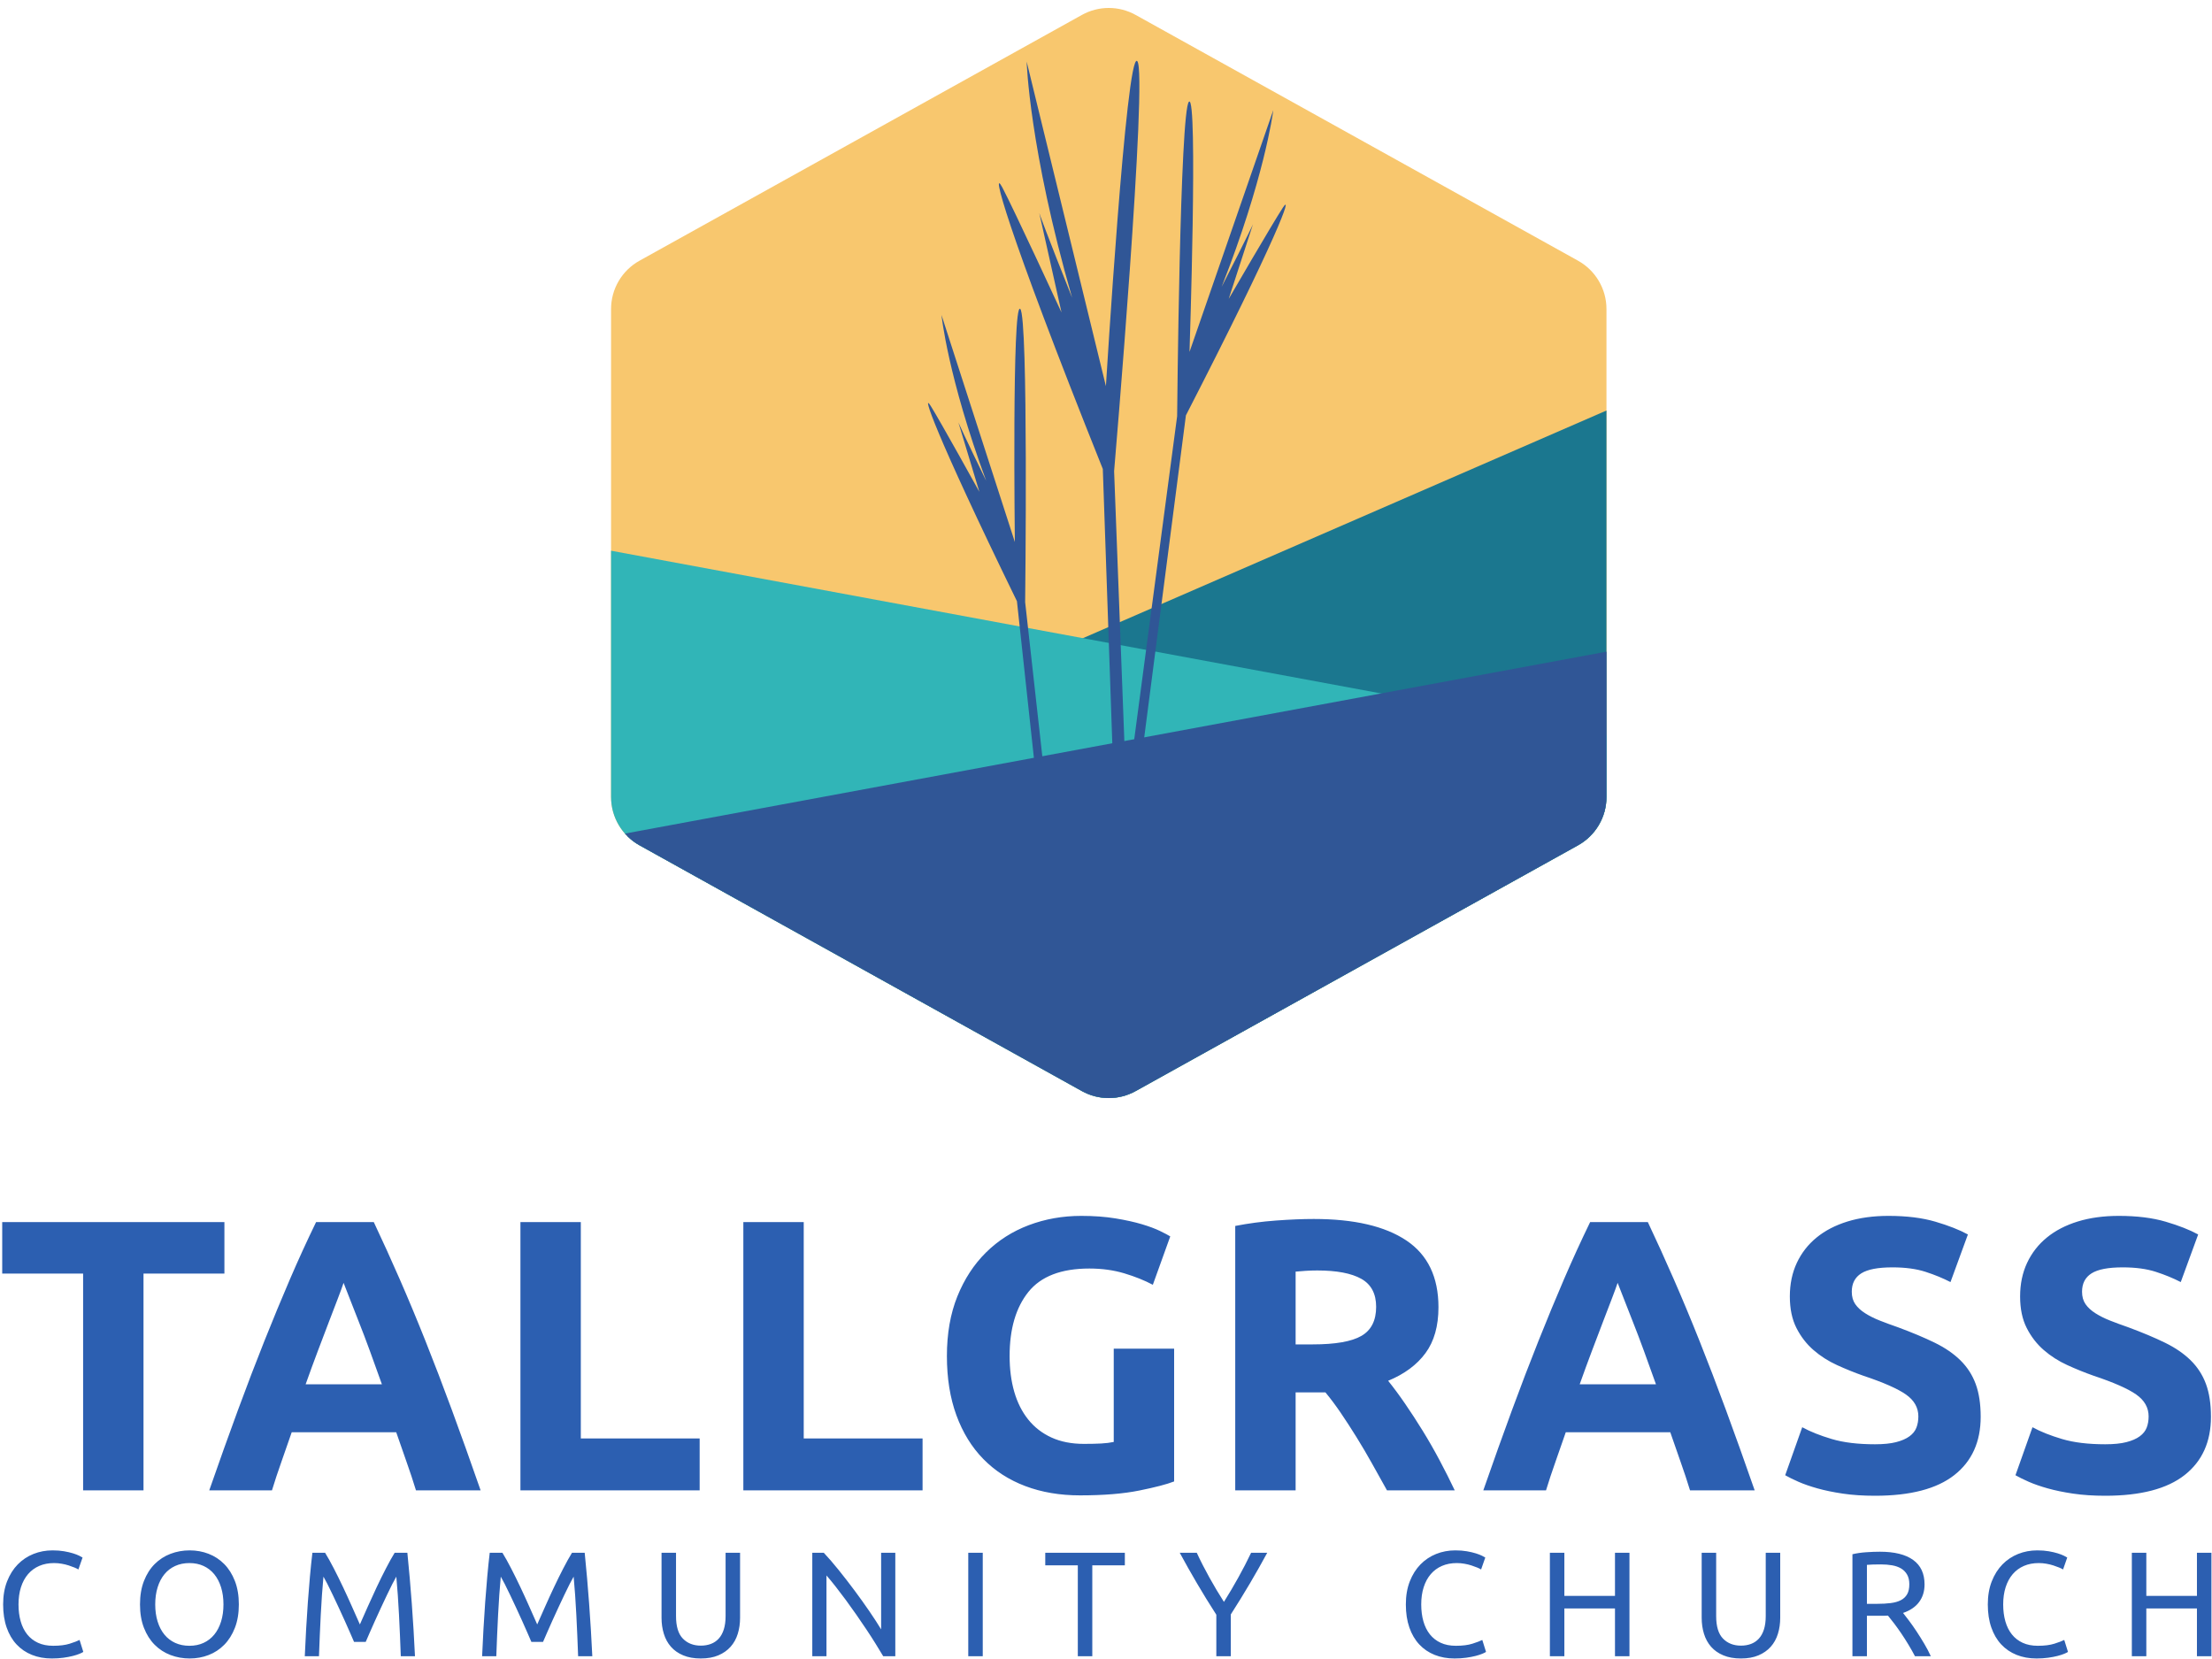
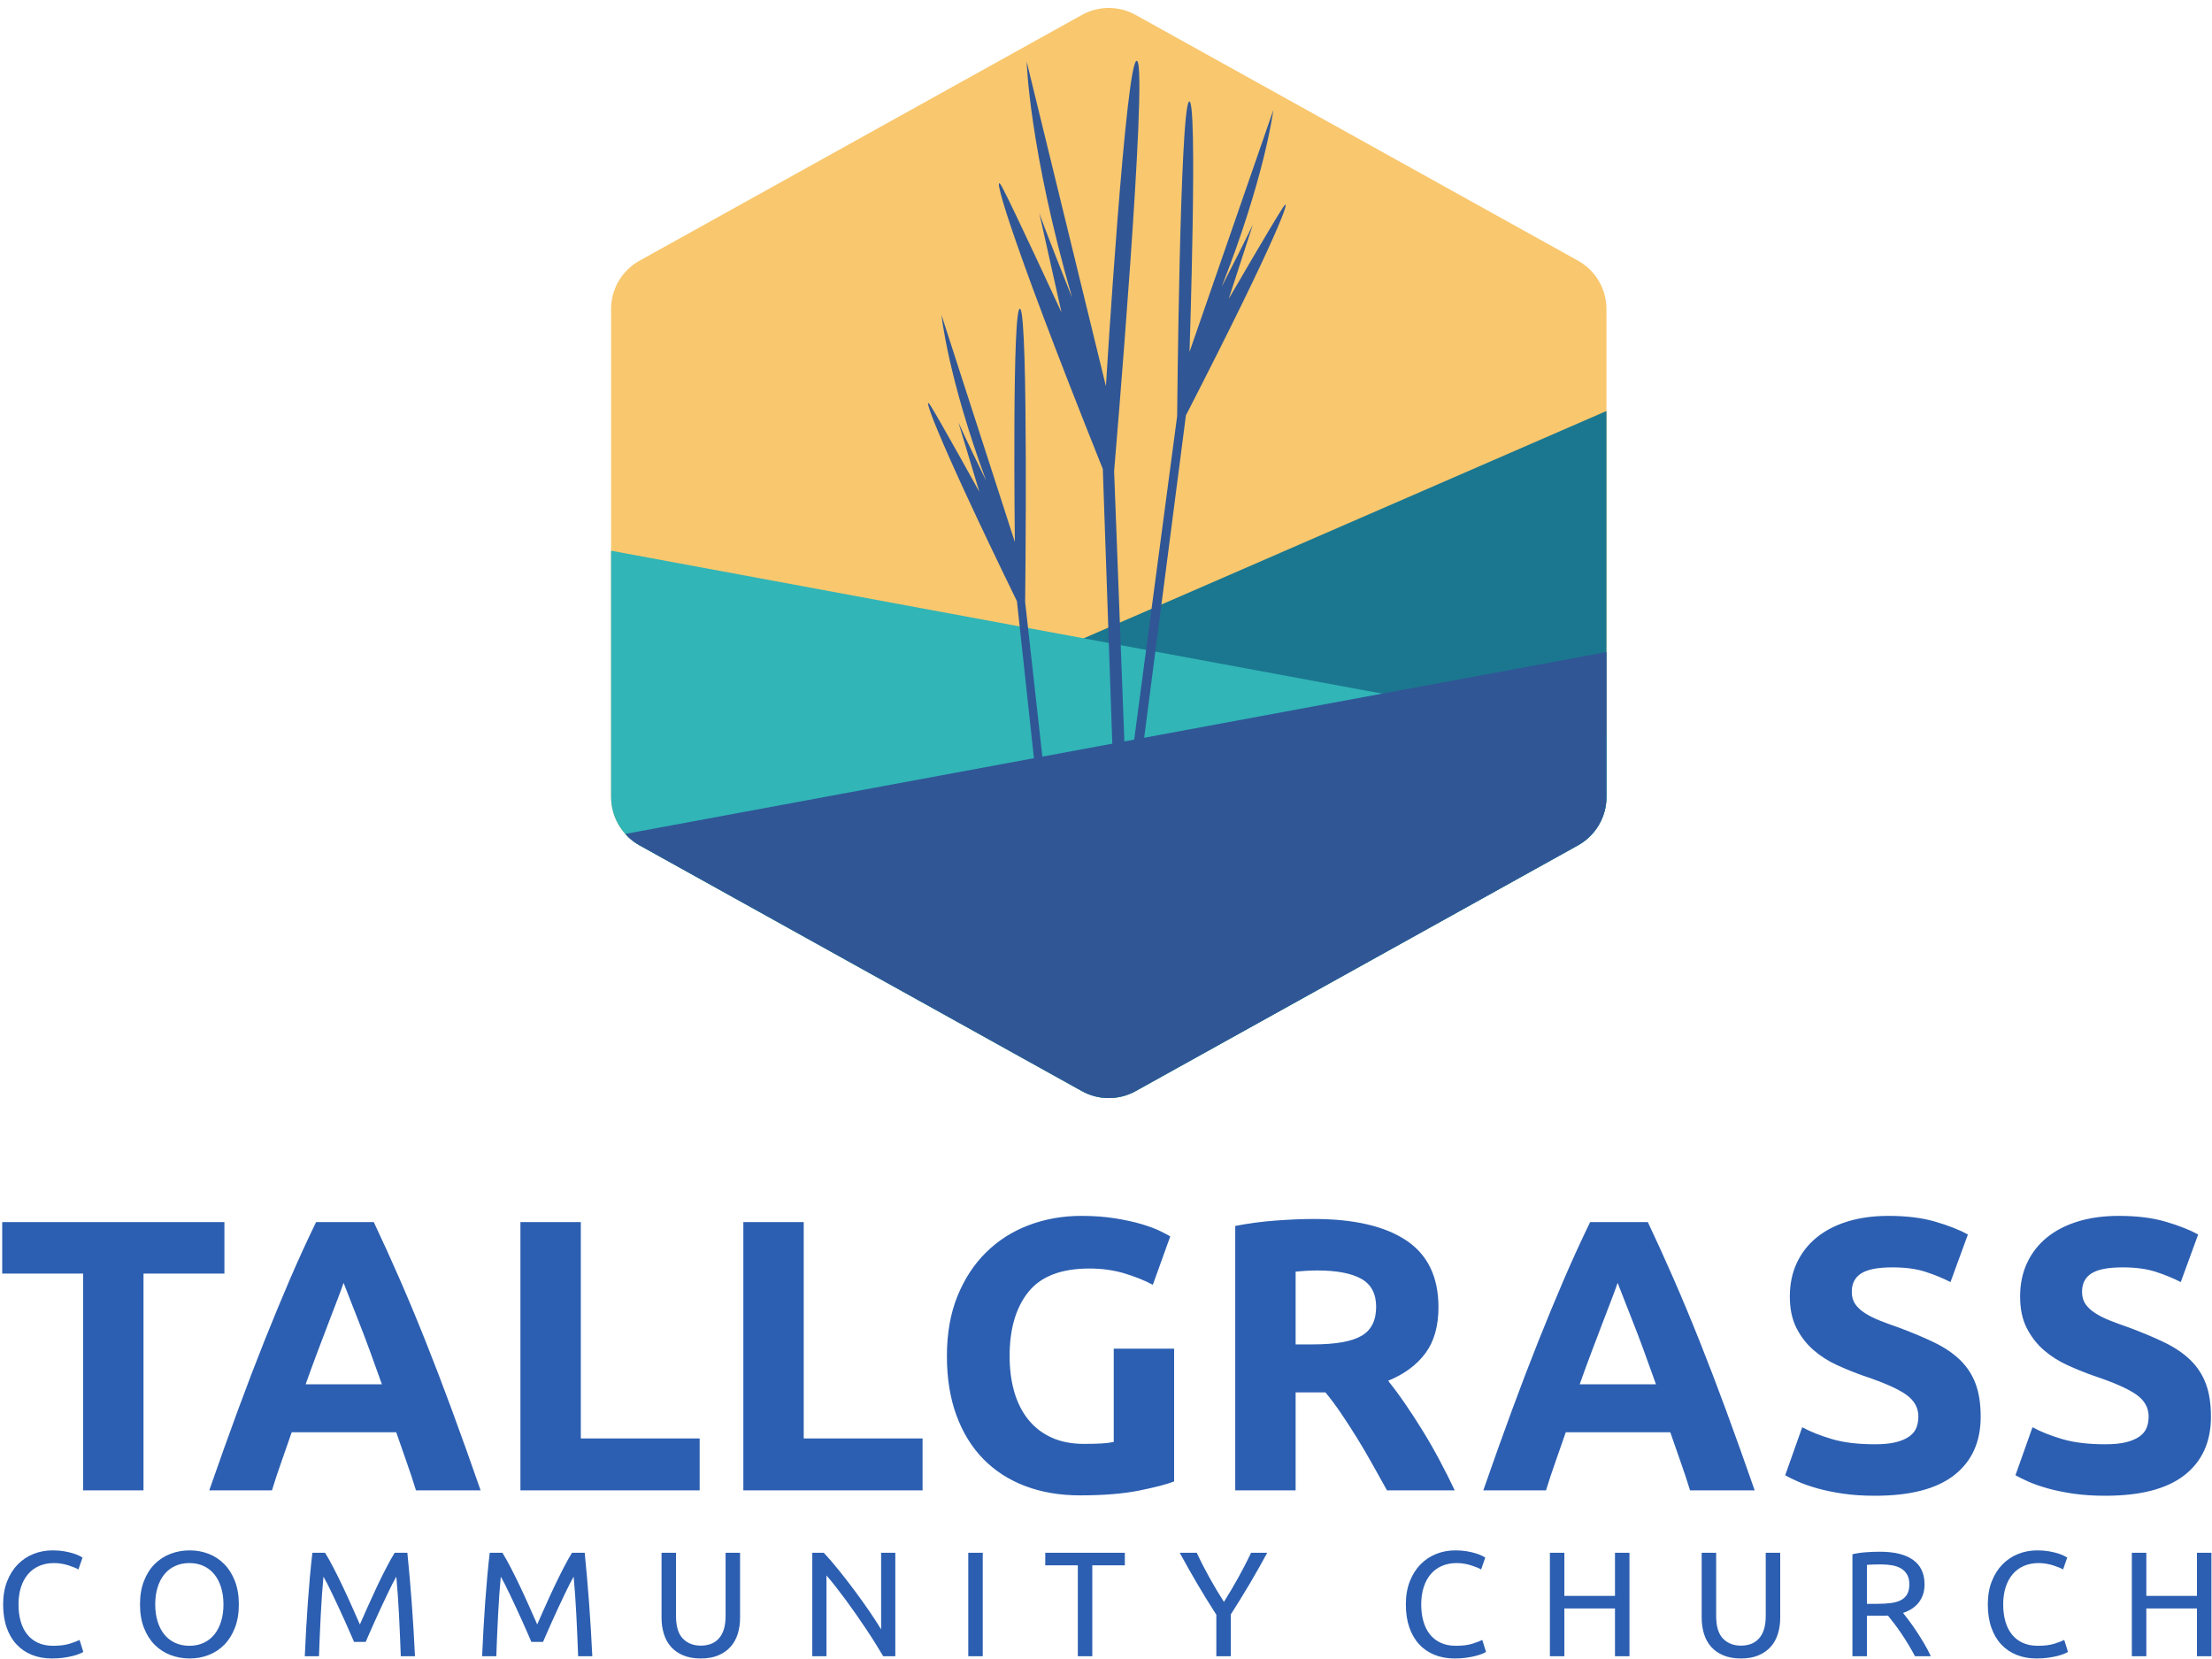
<svg xmlns="http://www.w3.org/2000/svg" width="800px" height="600px" viewBox="0 0 800 600" version="1.1">
  <defs />
  <g id="tallgrasschurch-logo" stroke="none" stroke-width="1" fill="none" fill-rule="evenodd">
    <g id="text" transform="translate(0, 439)" fill="#2C5FB1">
      <path d="M18.736,160.81 C16.108,160.81 13.714,160.378 11.554,159.514 C9.394,158.65 7.54,157.39 5.992,155.734 C4.444,154.078 3.247,152.035 2.401,149.605 C1.555,147.175 1.132,144.394 1.132,141.262 C1.132,138.13 1.609,135.349 2.563,132.919 C3.517,130.489 4.804,128.446 6.424,126.79 C8.044,125.134 9.934,123.874 12.094,123.01 C14.254,122.146 16.558,121.714 19.006,121.714 C20.554,121.714 21.949,121.822 23.191,122.038 C24.433,122.254 25.513,122.506 26.431,122.794 C27.349,123.082 28.096,123.37 28.672,123.658 C29.248,123.946 29.644,124.162 29.86,124.306 L28.348,128.626 C28.024,128.41 27.556,128.176 26.944,127.924 C26.332,127.672 25.639,127.42 24.865,127.168 C24.091,126.916 23.245,126.709 22.327,126.547 C21.409,126.385 20.482,126.304 19.546,126.304 C17.566,126.304 15.784,126.646 14.2,127.33 C12.616,128.014 11.266,129.004 10.15,130.3 C9.034,131.596 8.179,133.171 7.585,135.025 C6.991,136.879 6.694,138.958 6.694,141.262 C6.694,143.494 6.955,145.528 7.477,147.364 C7.999,149.2 8.782,150.775 9.826,152.089 C10.87,153.403 12.175,154.42 13.741,155.14 C15.307,155.86 17.134,156.22 19.222,156.22 C21.634,156.22 23.632,155.968 25.216,155.464 C26.8,154.96 27.988,154.51 28.78,154.114 L30.13,158.434 C29.878,158.614 29.428,158.839 28.78,159.109 C28.132,159.379 27.322,159.64 26.35,159.892 C25.378,160.144 24.244,160.36 22.948,160.54 C21.652,160.72 20.248,160.81 18.736,160.81 Z M50.632,141.262 C50.632,138.058 51.109,135.232 52.063,132.784 C53.017,130.336 54.313,128.293 55.951,126.655 C57.589,125.017 59.497,123.784 61.675,122.956 C63.853,122.128 66.166,121.714 68.614,121.714 C71.026,121.714 73.303,122.128 75.445,122.956 C77.587,123.784 79.468,125.017 81.088,126.655 C82.708,128.293 83.995,130.336 84.949,132.784 C85.903,135.232 86.38,138.058 86.38,141.262 C86.38,144.466 85.903,147.292 84.949,149.74 C83.995,152.188 82.708,154.231 81.088,155.869 C79.468,157.507 77.587,158.74 75.445,159.568 C73.303,160.396 71.026,160.81 68.614,160.81 C66.166,160.81 63.853,160.396 61.675,159.568 C59.497,158.74 57.589,157.507 55.951,155.869 C54.313,154.231 53.017,152.188 52.063,149.74 C51.109,147.292 50.632,144.466 50.632,141.262 Z M56.14,141.262 C56.14,143.53 56.428,145.591 57.004,147.445 C57.58,149.299 58.399,150.874 59.461,152.17 C60.523,153.466 61.819,154.465 63.349,155.167 C64.879,155.869 66.598,156.22 68.506,156.22 C70.414,156.22 72.124,155.869 73.636,155.167 C75.148,154.465 76.435,153.466 77.497,152.17 C78.559,150.874 79.378,149.299 79.954,147.445 C80.53,145.591 80.818,143.53 80.818,141.262 C80.818,138.994 80.53,136.933 79.954,135.079 C79.378,133.225 78.559,131.65 77.497,130.354 C76.435,129.058 75.148,128.059 73.636,127.357 C72.124,126.655 70.414,126.304 68.506,126.304 C66.598,126.304 64.879,126.655 63.349,127.357 C61.819,128.059 60.523,129.058 59.461,130.354 C58.399,131.65 57.58,133.225 57.004,135.079 C56.428,136.933 56.14,138.994 56.14,141.262 Z M128.05,154.816 C127.69,153.952 127.213,152.854 126.619,151.522 C126.025,150.19 125.386,148.75 124.702,147.202 C124.018,145.654 123.289,144.061 122.515,142.423 C121.741,140.785 121.012,139.237 120.328,137.779 C119.644,136.321 119.005,135.016 118.411,133.864 C117.817,132.712 117.34,131.83 116.98,131.218 C116.584,135.466 116.26,140.065 116.008,145.015 C115.756,149.965 115.54,154.96 115.36,160 L110.23,160 C110.374,156.76 110.536,153.493 110.716,150.199 C110.896,146.905 111.103,143.665 111.337,140.479 C111.571,137.293 111.823,134.188 112.093,131.164 C112.363,128.14 112.66,125.278 112.984,122.578 L117.574,122.578 C118.546,124.162 119.59,126.034 120.706,128.194 C121.822,130.354 122.938,132.613 124.054,134.971 C125.17,137.329 126.25,139.687 127.294,142.045 C128.338,144.403 129.292,146.554 130.156,148.498 C131.02,146.554 131.974,144.403 133.018,142.045 C134.062,139.687 135.142,137.329 136.258,134.971 C137.374,132.613 138.49,130.354 139.606,128.194 C140.722,126.034 141.766,124.162 142.738,122.578 L147.328,122.578 C148.552,134.638 149.47,147.112 150.082,160 L144.952,160 C144.772,154.96 144.556,149.965 144.304,145.015 C144.052,140.065 143.728,135.466 143.332,131.218 C142.972,131.83 142.495,132.712 141.901,133.864 C141.307,135.016 140.668,136.321 139.984,137.779 C139.3,139.237 138.571,140.785 137.797,142.423 C137.023,144.061 136.294,145.654 135.61,147.202 C134.926,148.75 134.287,150.19 133.693,151.522 C133.099,152.854 132.622,153.952 132.262,154.816 L128.05,154.816 Z M192.184,154.816 C191.824,153.952 191.347,152.854 190.753,151.522 C190.159,150.19 189.52,148.75 188.836,147.202 C188.152,145.654 187.423,144.061 186.649,142.423 C185.875,140.785 185.146,139.237 184.462,137.779 C183.778,136.321 183.139,135.016 182.545,133.864 C181.951,132.712 181.474,131.83 181.114,131.218 C180.718,135.466 180.394,140.065 180.142,145.015 C179.89,149.965 179.674,154.96 179.494,160 L174.364,160 C174.508,156.76 174.67,153.493 174.85,150.199 C175.03,146.905 175.237,143.665 175.471,140.479 C175.705,137.293 175.957,134.188 176.227,131.164 C176.497,128.14 176.794,125.278 177.118,122.578 L181.708,122.578 C182.68,124.162 183.724,126.034 184.84,128.194 C185.956,130.354 187.072,132.613 188.188,134.971 C189.304,137.329 190.384,139.687 191.428,142.045 C192.472,144.403 193.426,146.554 194.29,148.498 C195.154,146.554 196.108,144.403 197.152,142.045 C198.196,139.687 199.276,137.329 200.392,134.971 C201.508,132.613 202.624,130.354 203.74,128.194 C204.856,126.034 205.9,124.162 206.872,122.578 L211.462,122.578 C212.686,134.638 213.604,147.112 214.216,160 L209.086,160 C208.906,154.96 208.69,149.965 208.438,145.015 C208.186,140.065 207.862,135.466 207.466,131.218 C207.106,131.83 206.629,132.712 206.035,133.864 C205.441,135.016 204.802,136.321 204.118,137.779 C203.434,139.237 202.705,140.785 201.931,142.423 C201.157,144.061 200.428,145.654 199.744,147.202 C199.06,148.75 198.421,150.19 197.827,151.522 C197.233,152.854 196.756,153.952 196.396,154.816 L192.184,154.816 Z M253.456,160.81 C251.008,160.81 248.884,160.432 247.084,159.676 C245.284,158.92 243.808,157.885 242.656,156.571 C241.504,155.257 240.649,153.7 240.091,151.9 C239.533,150.1 239.254,148.156 239.254,146.068 L239.254,122.578 L244.492,122.578 L244.492,145.474 C244.492,149.218 245.32,151.936 246.976,153.628 C248.632,155.32 250.792,156.166 253.456,156.166 C254.788,156.166 256.003,155.959 257.101,155.545 C258.199,155.131 259.144,154.492 259.936,153.628 C260.728,152.764 261.34,151.657 261.772,150.307 C262.204,148.957 262.42,147.346 262.42,145.474 L262.42,122.578 L267.658,122.578 L267.658,146.068 C267.658,148.156 267.379,150.1 266.821,151.9 C266.263,153.7 265.399,155.257 264.229,156.571 C263.059,157.885 261.583,158.92 259.801,159.676 C258.019,160.432 255.904,160.81 253.456,160.81 Z M319.426,160 C318.634,158.668 317.725,157.174 316.699,155.518 C315.673,153.862 314.566,152.143 313.378,150.361 C312.19,148.579 310.957,146.77 309.679,144.934 C308.401,143.098 307.132,141.325 305.872,139.615 C304.612,137.905 303.388,136.294 302.2,134.782 C301.012,133.27 299.914,131.938 298.906,130.786 L298.906,160 L293.776,160 L293.776,122.578 L297.934,122.578 C299.626,124.378 301.435,126.475 303.361,128.869 C305.287,131.263 307.195,133.729 309.085,136.267 C310.975,138.805 312.757,141.298 314.431,143.746 C316.105,146.194 317.518,148.372 318.67,150.28 L318.67,122.578 L323.8,122.578 L323.8,160 L319.426,160 Z M350.188,122.578 L355.426,122.578 L355.426,160 L350.188,160 L350.188,122.578 Z M406.816,122.578 L406.816,127.114 L395.044,127.114 L395.044,160 L389.806,160 L389.806,127.114 L378.034,127.114 L378.034,122.578 L406.816,122.578 Z M439.9,160 L439.9,144.988 C437.416,141.136 435.076,137.338 432.88,133.594 C430.684,129.85 428.614,126.178 426.67,122.578 L432.826,122.578 C434.194,125.53 435.724,128.527 437.416,131.569 C439.108,134.611 440.854,137.536 442.654,140.344 C444.418,137.536 446.146,134.611 447.838,131.569 C449.53,128.527 451.078,125.53 452.482,122.578 L458.314,122.578 C456.37,126.178 454.3,129.841 452.104,133.567 C449.908,137.293 447.586,141.064 445.138,144.88 L445.138,160 L439.9,160 Z M526.048,160.81 C523.42,160.81 521.026,160.378 518.866,159.514 C516.706,158.65 514.852,157.39 513.304,155.734 C511.756,154.078 510.559,152.035 509.713,149.605 C508.867,147.175 508.444,144.394 508.444,141.262 C508.444,138.13 508.921,135.349 509.875,132.919 C510.829,130.489 512.116,128.446 513.736,126.79 C515.356,125.134 517.246,123.874 519.406,123.01 C521.566,122.146 523.87,121.714 526.318,121.714 C527.866,121.714 529.261,121.822 530.503,122.038 C531.745,122.254 532.825,122.506 533.743,122.794 C534.661,123.082 535.408,123.37 535.984,123.658 C536.56,123.946 536.956,124.162 537.172,124.306 L535.66,128.626 C535.336,128.41 534.868,128.176 534.256,127.924 C533.644,127.672 532.951,127.42 532.177,127.168 C531.403,126.916 530.557,126.709 529.639,126.547 C528.721,126.385 527.794,126.304 526.858,126.304 C524.878,126.304 523.096,126.646 521.512,127.33 C519.928,128.014 518.578,129.004 517.462,130.3 C516.346,131.596 515.491,133.171 514.897,135.025 C514.303,136.879 514.006,138.958 514.006,141.262 C514.006,143.494 514.267,145.528 514.789,147.364 C515.311,149.2 516.094,150.775 517.138,152.089 C518.182,153.403 519.487,154.42 521.053,155.14 C522.619,155.86 524.446,156.22 526.534,156.22 C528.946,156.22 530.944,155.968 532.528,155.464 C534.112,154.96 535.3,154.51 536.092,154.114 L537.442,158.434 C537.19,158.614 536.74,158.839 536.092,159.109 C535.444,159.379 534.634,159.64 533.662,159.892 C532.69,160.144 531.556,160.36 530.26,160.54 C528.964,160.72 527.56,160.81 526.048,160.81 Z M584.08,122.578 L589.318,122.578 L589.318,160 L584.08,160 L584.08,142.72 L565.774,142.72 L565.774,160 L560.536,160 L560.536,122.578 L565.774,122.578 L565.774,138.184 L584.08,138.184 L584.08,122.578 Z M629.638,160.81 C627.19,160.81 625.066,160.432 623.266,159.676 C621.466,158.92 619.99,157.885 618.838,156.571 C617.686,155.257 616.831,153.7 616.273,151.9 C615.715,150.1 615.436,148.156 615.436,146.068 L615.436,122.578 L620.674,122.578 L620.674,145.474 C620.674,149.218 621.502,151.936 623.158,153.628 C624.814,155.32 626.974,156.166 629.638,156.166 C630.97,156.166 632.185,155.959 633.283,155.545 C634.381,155.131 635.326,154.492 636.118,153.628 C636.91,152.764 637.522,151.657 637.954,150.307 C638.386,148.957 638.602,147.346 638.602,145.474 L638.602,122.578 L643.84,122.578 L643.84,146.068 C643.84,148.156 643.561,150.1 643.003,151.9 C642.445,153.7 641.581,155.257 640.411,156.571 C639.241,157.885 637.765,158.92 635.983,159.676 C634.201,160.432 632.086,160.81 629.638,160.81 Z M688.264,144.34 C688.84,145.06 689.569,146.005 690.451,147.175 C691.333,148.345 692.242,149.641 693.178,151.063 C694.114,152.485 695.041,153.97 695.959,155.518 C696.877,157.066 697.66,158.56 698.308,160 L692.584,160 C691.864,158.632 691.081,157.246 690.235,155.842 C689.389,154.438 688.534,153.097 687.67,151.819 C686.806,150.541 685.951,149.344 685.105,148.228 C684.259,147.112 683.494,146.14 682.81,145.312 C682.342,145.348 681.865,145.366 681.379,145.366 L675.196,145.366 L675.196,160 L669.958,160 L669.958,123.118 C671.434,122.758 673.081,122.515 674.899,122.389 C676.717,122.263 678.382,122.2 679.894,122.2 C685.15,122.2 689.155,123.19 691.909,125.17 C694.663,127.15 696.04,130.102 696.04,134.026 C696.04,136.51 695.383,138.634 694.069,140.398 C692.755,142.162 690.82,143.476 688.264,144.34 Z M680.326,126.79 C678.094,126.79 676.384,126.844 675.196,126.952 L675.196,141.046 L678.922,141.046 C680.722,141.046 682.342,140.956 683.782,140.776 C685.222,140.596 686.437,140.254 687.427,139.75 C688.417,139.246 689.182,138.535 689.722,137.617 C690.262,136.699 690.532,135.484 690.532,133.972 C690.532,132.568 690.262,131.398 689.722,130.462 C689.182,129.526 688.453,128.788 687.535,128.248 C686.617,127.708 685.537,127.33 684.295,127.114 C683.053,126.898 681.73,126.79 680.326,126.79 Z M736.522,160.81 C733.894,160.81 731.5,160.378 729.34,159.514 C727.18,158.65 725.326,157.39 723.778,155.734 C722.23,154.078 721.033,152.035 720.187,149.605 C719.341,147.175 718.918,144.394 718.918,141.262 C718.918,138.13 719.395,135.349 720.349,132.919 C721.303,130.489 722.59,128.446 724.21,126.79 C725.83,125.134 727.72,123.874 729.88,123.01 C732.04,122.146 734.344,121.714 736.792,121.714 C738.34,121.714 739.735,121.822 740.977,122.038 C742.219,122.254 743.299,122.506 744.217,122.794 C745.135,123.082 745.882,123.37 746.458,123.658 C747.034,123.946 747.43,124.162 747.646,124.306 L746.134,128.626 C745.81,128.41 745.342,128.176 744.73,127.924 C744.118,127.672 743.425,127.42 742.651,127.168 C741.877,126.916 741.031,126.709 740.113,126.547 C739.195,126.385 738.268,126.304 737.332,126.304 C735.352,126.304 733.57,126.646 731.986,127.33 C730.402,128.014 729.052,129.004 727.936,130.3 C726.82,131.596 725.965,133.171 725.371,135.025 C724.777,136.879 724.48,138.958 724.48,141.262 C724.48,143.494 724.741,145.528 725.263,147.364 C725.785,149.2 726.568,150.775 727.612,152.089 C728.656,153.403 729.961,154.42 731.527,155.14 C733.093,155.86 734.92,156.22 737.008,156.22 C739.42,156.22 741.418,155.968 743.002,155.464 C744.586,154.96 745.774,154.51 746.566,154.114 L747.916,158.434 C747.664,158.614 747.214,158.839 746.566,159.109 C745.918,159.379 745.108,159.64 744.136,159.892 C743.164,160.144 742.03,160.36 740.734,160.54 C739.438,160.72 738.034,160.81 736.522,160.81 Z M794.554,122.578 L799.792,122.578 L799.792,160 L794.554,160 L794.554,142.72 L776.248,142.72 L776.248,160 L771.01,160 L771.01,122.578 L776.248,122.578 L776.248,138.184 L794.554,138.184 L794.554,122.578 Z" id="community-church" />
      <path d="M81.16,2.98 L81.16,21.6 L51.9,21.6 L51.9,100 L30.06,100 L30.06,21.6 L0.8,21.6 L0.8,2.98 L81.16,2.98 Z M150.44,100 C149.413,96.64 148.27,93.187 147.01,89.64 C145.75,86.093 144.513,82.547 143.3,79 L105.5,79 C104.287,82.547 103.05,86.093 101.79,89.64 C100.53,93.187 99.387,96.64 98.36,100 L75.68,100 C79.32,89.547 82.773,79.887 86.04,71.02 C89.307,62.153 92.503,53.8 95.63,45.96 C98.757,38.12 101.837,30.677 104.87,23.63 C107.903,16.583 111.053,9.7 114.32,2.98 L135.18,2.98 C138.353,9.7 141.48,16.583 144.56,23.63 C147.64,30.677 150.743,38.12 153.87,45.96 C156.997,53.8 160.193,62.153 163.46,71.02 C166.727,79.887 170.18,89.547 173.82,100 L150.44,100 Z M124.26,24.96 C123.793,26.36 123.093,28.273 122.16,30.7 C121.227,33.127 120.153,35.927 118.94,39.1 C117.727,42.273 116.397,45.773 114.95,49.6 C113.503,53.427 112.033,57.44 110.54,61.64 L138.12,61.64 C136.627,57.44 135.18,53.427 133.78,49.6 C132.38,45.773 131.05,42.273 129.79,39.1 C128.53,35.927 127.433,33.127 126.5,30.7 C125.567,28.273 124.82,26.36 124.26,24.96 Z M253.04,81.24 L253.04,100 L188.22,100 L188.22,2.98 L210.06,2.98 L210.06,81.24 L253.04,81.24 Z M333.66,81.24 L333.66,100 L268.84,100 L268.84,2.98 L290.68,2.98 L290.68,81.24 L333.66,81.24 Z M393.98,19.78 C383.807,19.78 376.457,22.603 371.93,28.25 C367.403,33.897 365.14,41.62 365.14,51.42 C365.14,56.18 365.7,60.497 366.82,64.37 C367.94,68.243 369.62,71.58 371.86,74.38 C374.1,77.18 376.9,79.35 380.26,80.89 C383.62,82.43 387.54,83.2 392.02,83.2 C394.447,83.2 396.523,83.153 398.25,83.06 C399.977,82.967 401.493,82.78 402.8,82.5 L402.8,48.76 L424.64,48.76 L424.64,96.78 C422.027,97.807 417.827,98.903 412.04,100.07 C406.253,101.237 399.113,101.82 390.62,101.82 C383.34,101.82 376.737,100.7 370.81,98.46 C364.883,96.22 359.82,92.953 355.62,88.66 C351.42,84.367 348.177,79.093 345.89,72.84 C343.603,66.587 342.46,59.447 342.46,51.42 C342.46,43.3 343.72,36.113 346.24,29.86 C348.76,23.607 352.213,18.31 356.6,13.97 C360.987,9.63 366.143,6.34 372.07,4.1 C377.997,1.86 384.32,0.74 391.04,0.74 C395.613,0.74 399.743,1.043 403.43,1.65 C407.117,2.257 410.29,2.957 412.95,3.75 C415.61,4.543 417.803,5.36 419.53,6.2 C421.257,7.04 422.493,7.693 423.24,8.16 L416.94,25.66 C413.953,24.073 410.523,22.697 406.65,21.53 C402.777,20.363 398.553,19.78 393.98,19.78 Z M475.16,1.86 C489.72,1.86 500.873,4.45 508.62,9.63 C516.367,14.81 520.24,22.86 520.24,33.78 C520.24,40.593 518.677,46.123 515.55,50.37 C512.423,54.617 507.92,57.953 502.04,60.38 C504,62.807 506.053,65.583 508.2,68.71 C510.347,71.837 512.47,75.103 514.57,78.51 C516.67,81.917 518.7,85.463 520.66,89.15 C522.62,92.837 524.44,96.453 526.12,100 L501.62,100 C499.847,96.827 498.05,93.607 496.23,90.34 C494.41,87.073 492.543,83.9 490.63,80.82 C488.717,77.74 486.827,74.823 484.96,72.07 C483.093,69.317 481.227,66.82 479.36,64.58 L468.58,64.58 L468.58,100 L446.74,100 L446.74,4.38 C451.5,3.447 456.423,2.793 461.51,2.42 C466.597,2.047 471.147,1.86 475.16,1.86 Z M476.42,20.48 C474.833,20.48 473.41,20.527 472.15,20.62 C470.89,20.713 469.7,20.807 468.58,20.9 L468.58,47.22 L474.74,47.22 C482.953,47.22 488.833,46.193 492.38,44.14 C495.927,42.087 497.7,38.587 497.7,33.64 C497.7,28.88 495.903,25.497 492.31,23.49 C488.717,21.483 483.42,20.48 476.42,20.48 Z M611.22,100 C610.193,96.64 609.05,93.187 607.79,89.64 C606.53,86.093 605.293,82.547 604.08,79 L566.28,79 C565.067,82.547 563.83,86.093 562.57,89.64 C561.31,93.187 560.167,96.64 559.14,100 L536.46,100 C540.1,89.547 543.553,79.887 546.82,71.02 C550.087,62.153 553.283,53.8 556.41,45.96 C559.537,38.12 562.617,30.677 565.65,23.63 C568.683,16.583 571.833,9.7 575.1,2.98 L595.96,2.98 C599.133,9.7 602.26,16.583 605.34,23.63 C608.42,30.677 611.523,38.12 614.65,45.96 C617.777,53.8 620.973,62.153 624.24,71.02 C627.507,79.887 630.96,89.547 634.6,100 L611.22,100 Z M585.04,24.96 C584.573,26.36 583.873,28.273 582.94,30.7 C582.007,33.127 580.933,35.927 579.72,39.1 C578.507,42.273 577.177,45.773 575.73,49.6 C574.283,53.427 572.813,57.44 571.32,61.64 L598.9,61.64 C597.407,57.44 595.96,53.427 594.56,49.6 C593.16,45.773 591.83,42.273 590.57,39.1 C589.31,35.927 588.213,33.127 587.28,30.7 C586.347,28.273 585.6,26.36 585.04,24.96 Z M678.12,83.34 C681.2,83.34 683.743,83.083 685.75,82.57 C687.757,82.057 689.367,81.357 690.58,80.47 C691.793,79.583 692.633,78.533 693.1,77.32 C693.567,76.107 693.8,74.753 693.8,73.26 C693.8,70.087 692.307,67.45 689.32,65.35 C686.333,63.25 681.2,60.987 673.92,58.56 C670.747,57.44 667.573,56.157 664.4,54.71 C661.227,53.263 658.38,51.443 655.86,49.25 C653.34,47.057 651.287,44.397 649.7,41.27 C648.113,38.143 647.32,34.34 647.32,29.86 C647.32,25.38 648.16,21.343 649.84,17.75 C651.52,14.157 653.9,11.1 656.98,8.58 C660.06,6.06 663.793,4.123 668.18,2.77 C672.567,1.417 677.513,0.74 683.02,0.74 C689.553,0.74 695.2,1.44 699.96,2.84 C704.72,4.24 708.64,5.78 711.72,7.46 L705.42,24.68 C702.713,23.28 699.703,22.043 696.39,20.97 C693.077,19.897 689.087,19.36 684.42,19.36 C679.193,19.36 675.437,20.083 673.15,21.53 C670.863,22.977 669.72,25.193 669.72,28.18 C669.72,29.953 670.14,31.447 670.98,32.66 C671.82,33.873 673.01,34.97 674.55,35.95 C676.09,36.93 677.863,37.817 679.87,38.61 C681.877,39.403 684.093,40.22 686.52,41.06 C691.56,42.927 695.947,44.77 699.68,46.59 C703.413,48.41 706.517,50.533 708.99,52.96 C711.463,55.387 713.307,58.233 714.52,61.5 C715.733,64.767 716.34,68.733 716.34,73.4 C716.34,82.453 713.167,89.477 706.82,94.47 C700.473,99.463 690.907,101.96 678.12,101.96 C673.827,101.96 669.953,101.703 666.5,101.19 C663.047,100.677 659.99,100.047 657.33,99.3 C654.67,98.553 652.383,97.76 650.47,96.92 C648.557,96.08 646.947,95.287 645.64,94.54 L651.8,77.18 C654.693,78.767 658.263,80.19 662.51,81.45 C666.757,82.71 671.96,83.34 678.12,83.34 Z M761.4,83.34 C764.48,83.34 767.023,83.083 769.03,82.57 C771.037,82.057 772.647,81.357 773.86,80.47 C775.073,79.583 775.913,78.533 776.38,77.32 C776.847,76.107 777.08,74.753 777.08,73.26 C777.08,70.087 775.587,67.45 772.6,65.35 C769.613,63.25 764.48,60.987 757.2,58.56 C754.027,57.44 750.853,56.157 747.68,54.71 C744.507,53.263 741.66,51.443 739.14,49.25 C736.62,47.057 734.567,44.397 732.98,41.27 C731.393,38.143 730.6,34.34 730.6,29.86 C730.6,25.38 731.44,21.343 733.12,17.75 C734.8,14.157 737.18,11.1 740.26,8.58 C743.34,6.06 747.073,4.123 751.46,2.77 C755.847,1.417 760.793,0.74 766.3,0.74 C772.833,0.74 778.48,1.44 783.24,2.84 C788,4.24 791.92,5.78 795,7.46 L788.7,24.68 C785.993,23.28 782.983,22.043 779.67,20.97 C776.357,19.897 772.367,19.36 767.7,19.36 C762.473,19.36 758.717,20.083 756.43,21.53 C754.143,22.977 753,25.193 753,28.18 C753,29.953 753.42,31.447 754.26,32.66 C755.1,33.873 756.29,34.97 757.83,35.95 C759.37,36.93 761.143,37.817 763.15,38.61 C765.157,39.403 767.373,40.22 769.8,41.06 C774.84,42.927 779.227,44.77 782.96,46.59 C786.693,48.41 789.797,50.533 792.27,52.96 C794.743,55.387 796.587,58.233 797.8,61.5 C799.013,64.767 799.62,68.733 799.62,73.4 C799.62,82.453 796.447,89.477 790.1,94.47 C783.753,99.463 774.187,101.96 761.4,101.96 C757.107,101.96 753.233,101.703 749.78,101.19 C746.327,100.677 743.27,100.047 740.61,99.3 C737.95,98.553 735.663,97.76 733.75,96.92 C731.837,96.08 730.227,95.287 728.92,94.54 L735.08,77.18 C737.973,78.767 741.543,80.19 745.79,81.45 C750.037,82.71 755.24,83.34 761.4,83.34 Z" id="tallgrass" />
    </g>
    <g id="icon" transform="translate(221, 0)">
      <g>
        <path d="M189.713,5.396 L349.713,94.285 C356.062,97.812 360,104.505 360,111.768 L360,288.232 C360,295.495 356.062,302.188 349.713,305.715 L189.713,394.604 C183.672,397.96 176.328,397.96 170.287,394.604 L10.287,305.715 C3.938,302.188 1.20792265e-13,295.495 1.20792265e-13,288.232 L3.55271368e-14,111.768 C2.48689958e-14,104.505 3.938,97.812 10.287,94.285 L170.287,5.396 C176.328,2.04 183.672,2.04 189.713,5.396 Z" id="bg" fill="#F8C76E" />
-         <path d="M360,148.472 L360,288.232 C360,295.495 356.062,302.188 349.713,305.715 L189.713,394.604 C183.672,397.96 176.328,397.96 170.287,394.604 L10.287,305.715 C8.664,304.813 7.198,303.704 5.916,302.432 L360,148.472 Z" id="hill-3" fill="#1B778F" />
+         <path d="M360,148.645 L360,288.232 C360,295.495 356.062,302.188 349.713,305.715 L189.713,394.604 C183.672,397.96 176.328,397.96 170.287,394.604 L10.287,305.715 C8.715,304.842 7.291,303.774 6.038,302.552 L360,148.645 Z" id="hill-3" fill="#1B778F" />
        <path d="M360,265.896 L360,288.232 C360,295.495 356.062,302.188 349.713,305.715 L189.713,394.604 C183.672,397.96 176.328,397.96 170.287,394.604 L10.287,305.715 C3.938,302.188 4.3031719e-14,295.495 4.3031719e-14,288.232 L0,199.174 L360,265.896 Z" id="hill-2" fill="#31B5B7" />
        <path d="M192.366,270.231 L207.9,150.224 C241.719,84.414 246.674,69.47 242.951,75.117 C239.229,80.786 223.382,108.089 223.382,108.089 L232.151,81.103 C232.151,81.103 231.283,83.303 220.824,103.736 C236.1,64.912 239.321,41.282 239.504,39.832 L209.202,127.274 C209.202,127.274 212.306,33.981 209.018,36.77 C205.729,39.559 204.726,150.518 204.726,150.518 L188.744,270.893 L185.766,271.436 L181.935,170.406 C181.935,170.406 194.242,26.111 190.295,22.098 C186.365,18.062 178.966,139.655 178.966,139.655 L150.308,22.28 C150.308,22.28 151.198,53.71 166.748,107.681 C157.066,83.326 155.195,78.02 154.875,77.067 L162.913,113.01 C162.913,113.01 145.649,75.615 141.516,67.815 C137.382,60.013 141.973,80.06 177.848,169.611 L181.396,272.232 L156.334,276.803 L149.76,217.777 C149.76,217.777 150.97,114.371 147.978,111.718 C144.964,109.064 146.038,196.031 146.038,196.031 L119.503,113.917 C119.503,113.917 121.763,136.254 135.669,173.897 C127.723,157.571 125.987,153.624 125.622,152.785 L133.205,177.889 C133.205,177.889 118.955,152.128 115.597,146.799 C112.241,141.447 116.579,155.484 146.791,217.437 L153.276,277.36" id="grass" fill="#305696" />
-         <path d="M360,235.686 L360,288.232 C360,295.495 356.062,302.188 349.713,305.715 L189.713,394.604 C183.672,397.96 176.328,397.96 170.287,394.604 L10.287,305.715 C8.27,304.594 6.496,303.154 5.015,301.478 L360,235.686 Z" id="hill-1" fill="#305696" />
+         <path d="M360,235.832 L360,288.232 C360,295.495 356.062,302.188 349.713,305.715 L189.713,394.604 C183.672,397.96 176.328,397.96 170.287,394.604 L10.287,305.715 C8.321,304.623 6.586,303.227 5.127,301.604 L360,235.832 Z" id="hill-1" fill="#305696" />
      </g>
    </g>
  </g>
</svg>
